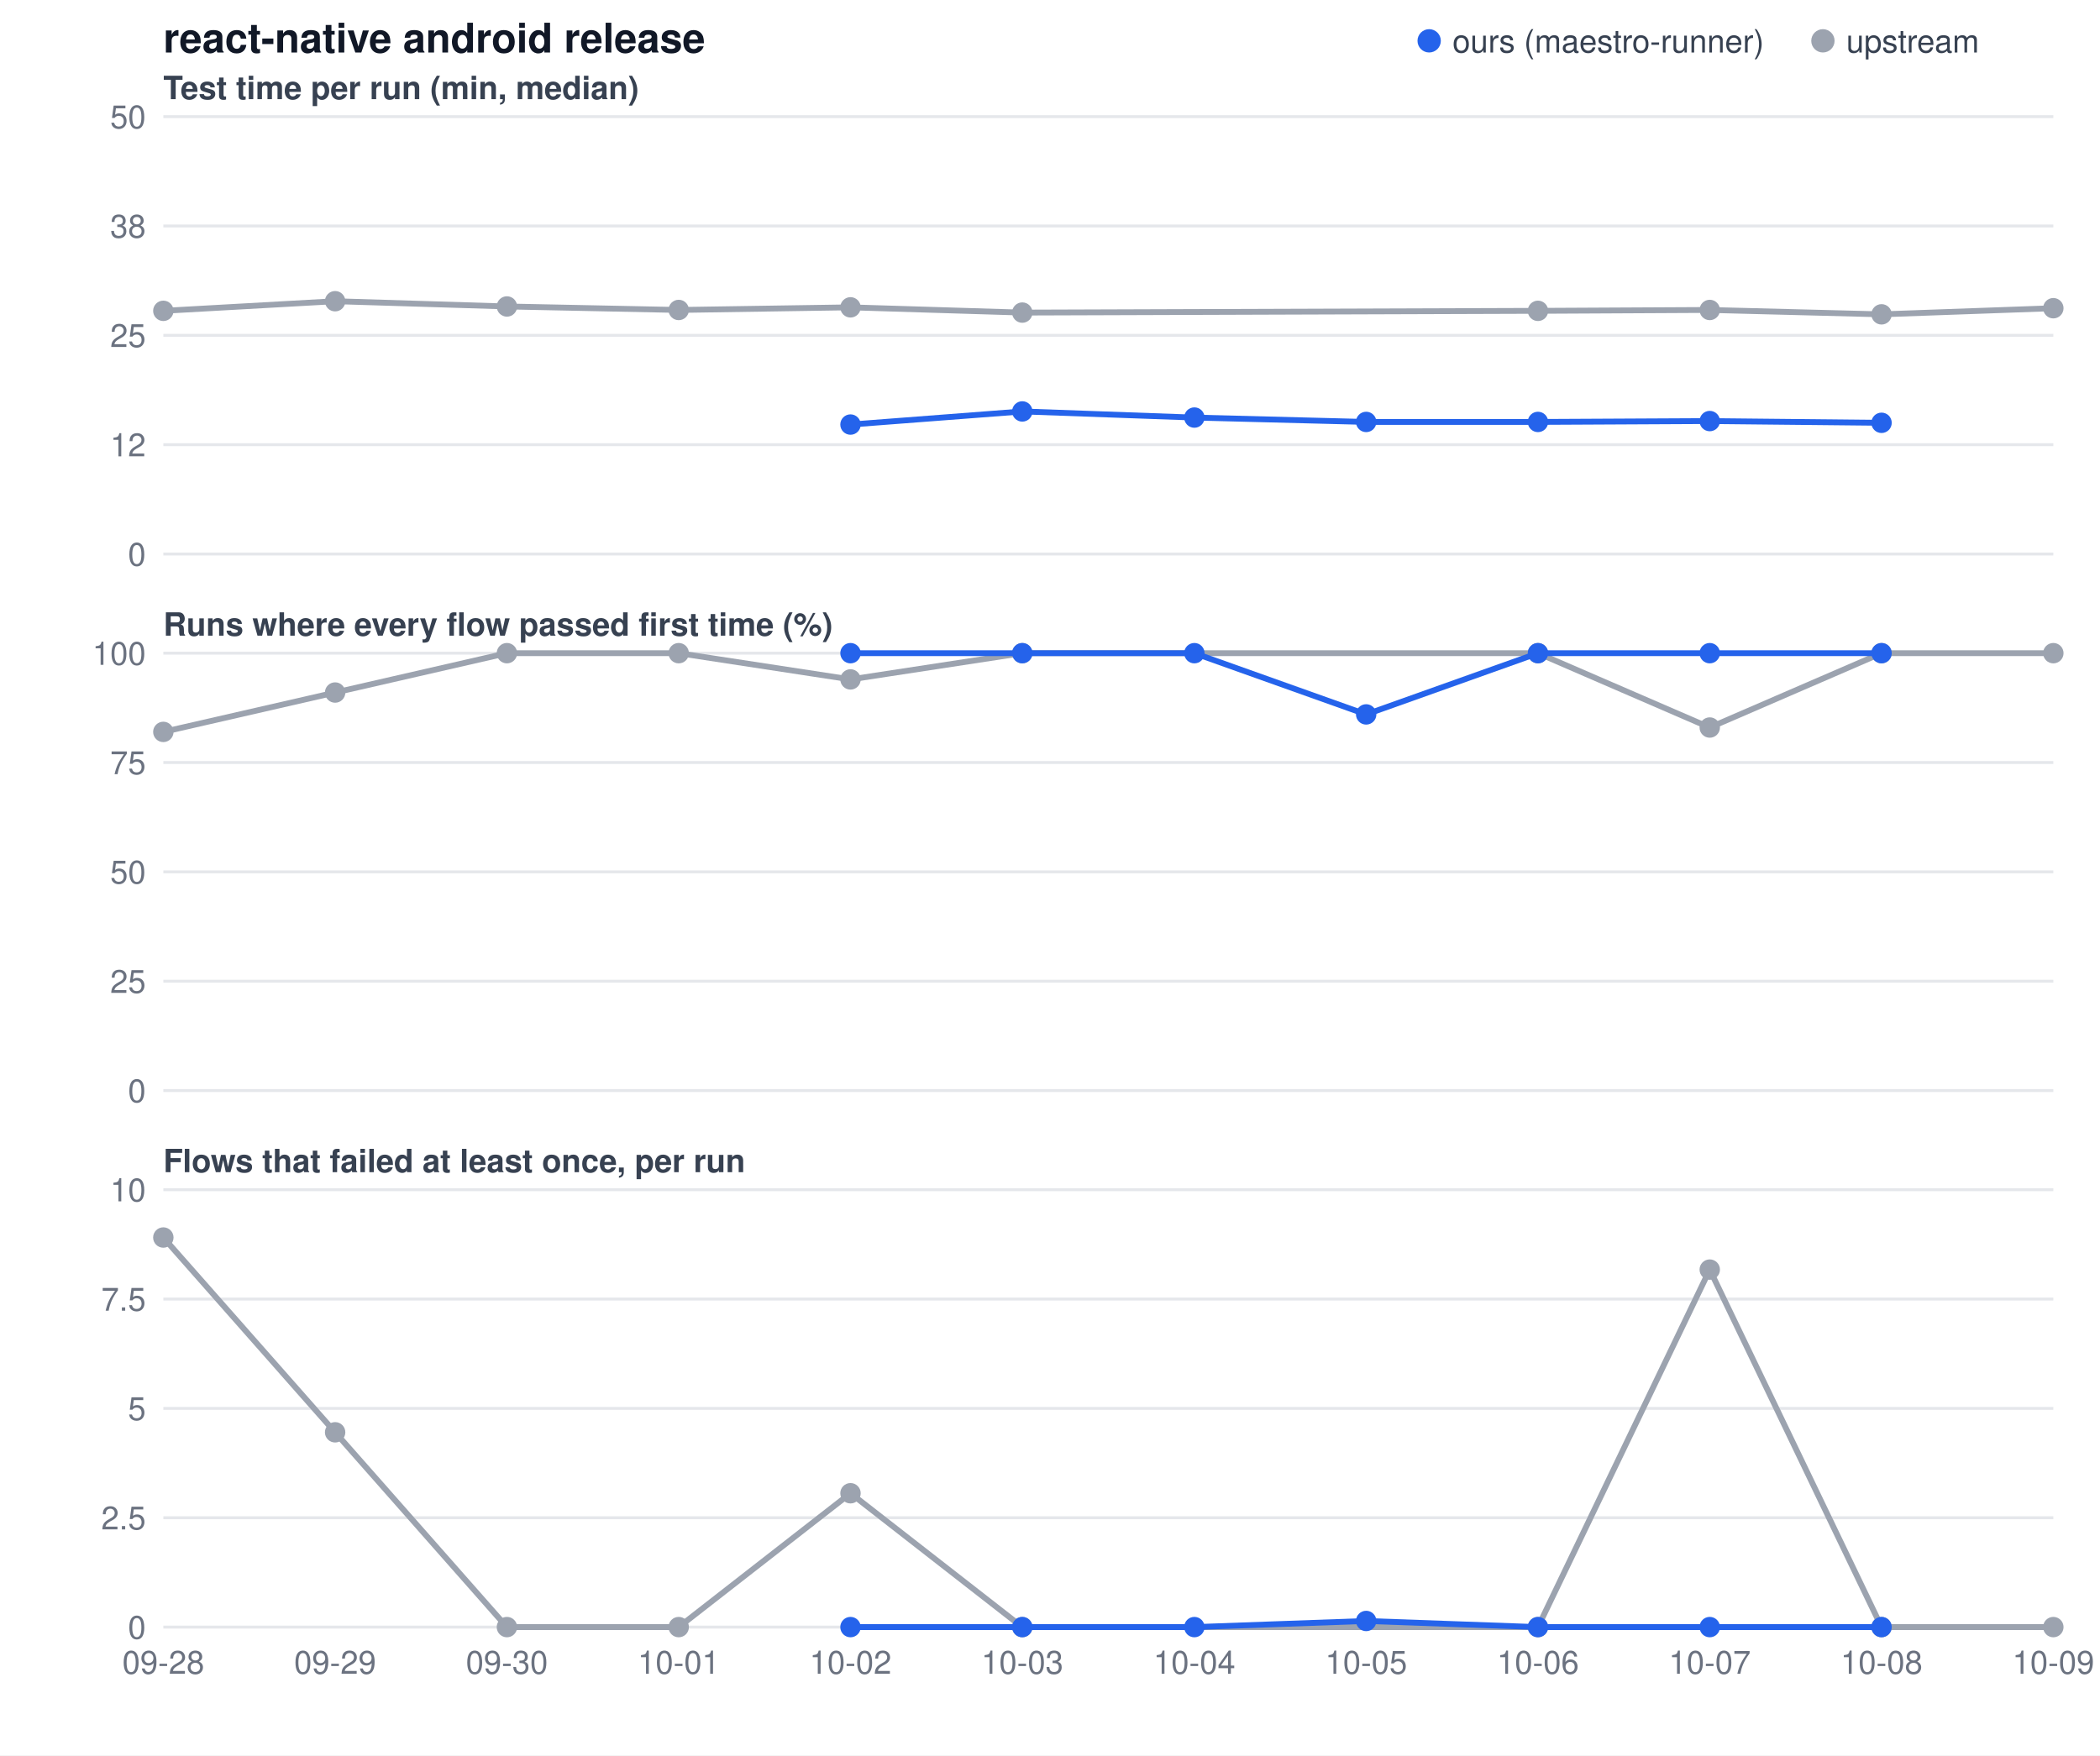
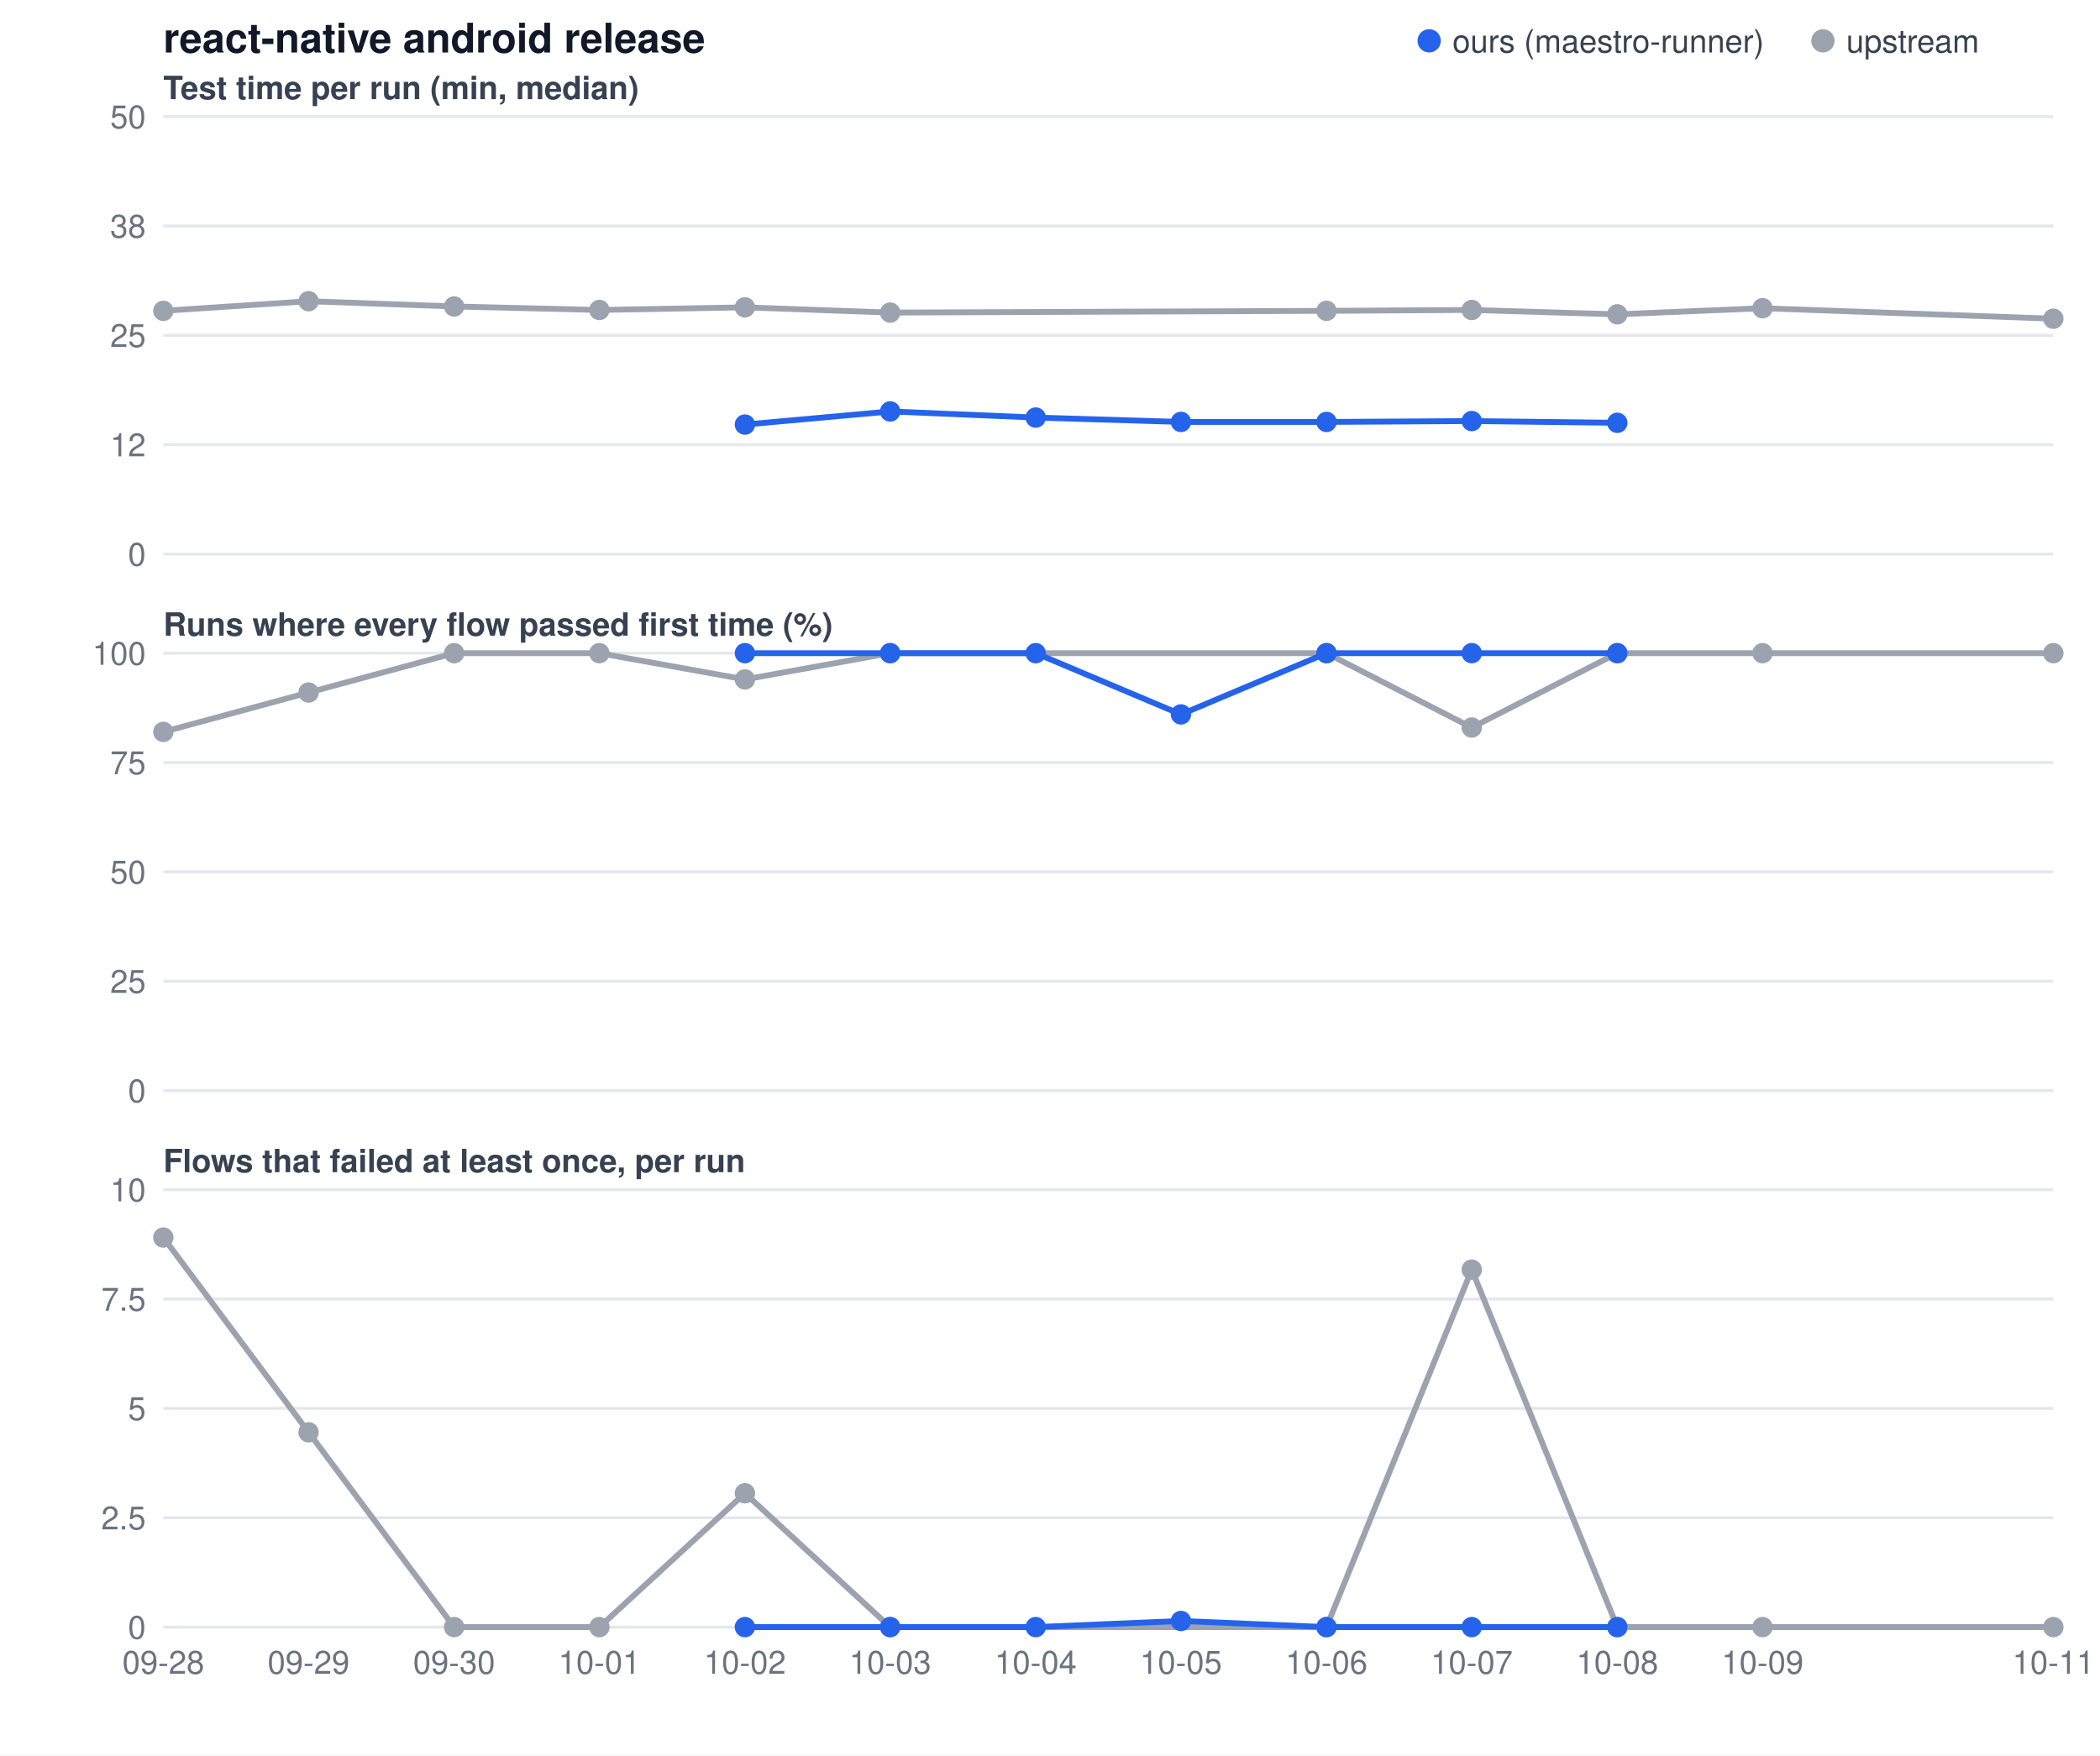
<svg xmlns="http://www.w3.org/2000/svg" width="720" height="602" font-family="-apple-system,Segoe UI,Helvetica,Arial,sans-serif" font-size="11">
  <rect width="100%" height="100%" fill="#ffffff" />
  <text x="56" y="18" font-size="14" font-weight="600" fill="#111827">react-native android release</text>
  <circle cx="490" cy="14" r="4" fill="#2563eb" />
  <text x="498" y="18" fill="#374151">ours (maestro-runner)</text>
  <circle cx="625" cy="14" r="4" fill="#9ca3af" />
  <text x="633" y="18" fill="#374151">upstream</text>
  <text x="56" y="34" fill="#374151" font-weight="600">Test time per run (min, median)</text>
  <line x1="56" x2="704" y1="190.0" y2="190.0" stroke="#e5e7eb" />
  <text x="50" y="194.0" text-anchor="end" fill="#6b7280">0</text>
  <line x1="56" x2="704" y1="152.5" y2="152.5" stroke="#e5e7eb" />
  <text x="50" y="156.5" text-anchor="end" fill="#6b7280">12</text>
  <line x1="56" x2="704" y1="115.0" y2="115.0" stroke="#e5e7eb" />
  <text x="50" y="119.0" text-anchor="end" fill="#6b7280">25</text>
  <line x1="56" x2="704" y1="77.5" y2="77.5" stroke="#e5e7eb" />
  <text x="50" y="81.5" text-anchor="end" fill="#6b7280">38</text>
  <line x1="56" x2="704" y1="40.0" y2="40.0" stroke="#e5e7eb" />
  <text x="50" y="44.0" text-anchor="end" fill="#6b7280">50</text>
-   <polyline fill="none" stroke="#9ca3af" stroke-width="2" points="56.0,106.6 114.9,103.3 173.8,105.1 232.7,106.3 291.6,105.4 350.5,107.2 527.3,106.6 586.2,106.3 645.1,107.8 704.0,105.7" />
+   <polyline fill="none" stroke="#9ca3af" stroke-width="2" points="56.0,106.6 105.8,103.3 155.7,105.1 205.5,106.3 255.4,105.4 305.2,107.2 454.8,106.6 504.6,106.3 554.5,107.8 604.3,105.7 704.0,109.3" />
  <circle cx="56.0" cy="106.6" r="3.5" fill="#9ca3af" />
-   <circle cx="114.9" cy="103.3" r="3.5" fill="#9ca3af" />
-   <circle cx="173.8" cy="105.1" r="3.5" fill="#9ca3af" />
-   <circle cx="232.7" cy="106.3" r="3.5" fill="#9ca3af" />
-   <circle cx="291.6" cy="105.4" r="3.5" fill="#9ca3af" />
-   <circle cx="350.5" cy="107.2" r="3.5" fill="#9ca3af" />
-   <circle cx="527.3" cy="106.6" r="3.5" fill="#9ca3af" />
-   <circle cx="586.2" cy="106.3" r="3.5" fill="#9ca3af" />
-   <circle cx="645.1" cy="107.8" r="3.5" fill="#9ca3af" />
-   <circle cx="704.0" cy="105.7" r="3.5" fill="#9ca3af" />
-   <polyline fill="none" stroke="#2563eb" stroke-width="2" points="291.6,145.6 350.5,141.1 409.5,143.2 468.4,144.7 527.3,144.7 586.2,144.4 645.1,145.0" />
-   <circle cx="291.6" cy="145.6" r="3.5" fill="#2563eb" />
-   <circle cx="350.5" cy="141.1" r="3.5" fill="#2563eb" />
-   <circle cx="409.5" cy="143.2" r="3.5" fill="#2563eb" />
-   <circle cx="468.4" cy="144.7" r="3.5" fill="#2563eb" />
-   <circle cx="527.3" cy="144.7" r="3.5" fill="#2563eb" />
-   <circle cx="586.2" cy="144.4" r="3.5" fill="#2563eb" />
-   <circle cx="645.1" cy="145.0" r="3.5" fill="#2563eb" />
+   <circle cx="105.8" cy="103.3" r="3.5" fill="#9ca3af" />
+   <circle cx="155.7" cy="105.1" r="3.5" fill="#9ca3af" />
+   <circle cx="205.5" cy="106.3" r="3.5" fill="#9ca3af" />
+   <circle cx="255.4" cy="105.4" r="3.5" fill="#9ca3af" />
+   <circle cx="305.2" cy="107.2" r="3.5" fill="#9ca3af" />
+   <circle cx="454.8" cy="106.6" r="3.5" fill="#9ca3af" />
+   <circle cx="504.6" cy="106.3" r="3.5" fill="#9ca3af" />
+   <circle cx="554.5" cy="107.8" r="3.5" fill="#9ca3af" />
+   <circle cx="604.3" cy="105.7" r="3.5" fill="#9ca3af" />
+   <circle cx="704.0" cy="109.3" r="3.5" fill="#9ca3af" />
+   <polyline fill="none" stroke="#2563eb" stroke-width="2" points="255.4,145.6 305.2,141.1 355.1,143.2 404.9,144.7 454.8,144.7 504.6,144.4 554.5,145.0" />
+   <circle cx="255.4" cy="145.6" r="3.5" fill="#2563eb" />
+   <circle cx="305.2" cy="141.1" r="3.5" fill="#2563eb" />
+   <circle cx="355.1" cy="143.2" r="3.5" fill="#2563eb" />
+   <circle cx="404.9" cy="144.7" r="3.5" fill="#2563eb" />
+   <circle cx="454.8" cy="144.7" r="3.5" fill="#2563eb" />
+   <circle cx="504.6" cy="144.4" r="3.5" fill="#2563eb" />
+   <circle cx="554.5" cy="145.0" r="3.5" fill="#2563eb" />
  <text x="56" y="218" fill="#374151" font-weight="600">Runs where every flow passed first time (%)</text>
  <line x1="56" x2="704" y1="374.0" y2="374.0" stroke="#e5e7eb" />
  <text x="50" y="378.0" text-anchor="end" fill="#6b7280">0</text>
  <line x1="56" x2="704" y1="336.5" y2="336.5" stroke="#e5e7eb" />
  <text x="50" y="340.5" text-anchor="end" fill="#6b7280">25</text>
  <line x1="56" x2="704" y1="299.0" y2="299.0" stroke="#e5e7eb" />
  <text x="50" y="303.0" text-anchor="end" fill="#6b7280">50</text>
  <line x1="56" x2="704" y1="261.5" y2="261.5" stroke="#e5e7eb" />
  <text x="50" y="265.5" text-anchor="end" fill="#6b7280">75</text>
  <line x1="56" x2="704" y1="224.0" y2="224.0" stroke="#e5e7eb" />
  <text x="50" y="228.0" text-anchor="end" fill="#6b7280">100</text>
-   <polyline fill="none" stroke="#9ca3af" stroke-width="2" points="56.0,251.0 114.9,237.5 173.8,224.0 232.7,224.0 291.6,233.0 350.5,224.0 527.3,224.0 586.2,249.5 645.1,224.0 704.0,224.0" />
+   <polyline fill="none" stroke="#9ca3af" stroke-width="2" points="56.0,251.0 105.8,237.5 155.7,224.0 205.5,224.0 255.4,233.0 305.2,224.0 454.8,224.0 504.6,249.5 554.5,224.0 604.3,224.0 704.0,224.0" />
  <circle cx="56.0" cy="251.0" r="3.5" fill="#9ca3af" />
-   <circle cx="114.9" cy="237.5" r="3.5" fill="#9ca3af" />
-   <circle cx="173.8" cy="224.0" r="3.5" fill="#9ca3af" />
-   <circle cx="232.7" cy="224.0" r="3.5" fill="#9ca3af" />
-   <circle cx="291.6" cy="233.0" r="3.5" fill="#9ca3af" />
-   <circle cx="350.5" cy="224.0" r="3.5" fill="#9ca3af" />
-   <circle cx="527.3" cy="224.0" r="3.5" fill="#9ca3af" />
-   <circle cx="586.2" cy="249.5" r="3.5" fill="#9ca3af" />
-   <circle cx="645.1" cy="224.0" r="3.5" fill="#9ca3af" />
+   <circle cx="105.8" cy="237.5" r="3.5" fill="#9ca3af" />
+   <circle cx="155.7" cy="224.0" r="3.5" fill="#9ca3af" />
+   <circle cx="205.5" cy="224.0" r="3.5" fill="#9ca3af" />
+   <circle cx="255.4" cy="233.0" r="3.5" fill="#9ca3af" />
+   <circle cx="305.2" cy="224.0" r="3.5" fill="#9ca3af" />
+   <circle cx="454.8" cy="224.0" r="3.5" fill="#9ca3af" />
+   <circle cx="504.6" cy="249.5" r="3.5" fill="#9ca3af" />
+   <circle cx="554.5" cy="224.0" r="3.5" fill="#9ca3af" />
+   <circle cx="604.3" cy="224.0" r="3.5" fill="#9ca3af" />
  <circle cx="704.0" cy="224.0" r="3.5" fill="#9ca3af" />
-   <polyline fill="none" stroke="#2563eb" stroke-width="2" points="291.6,224.0 350.5,224.0 409.5,224.0 468.4,245.0 527.3,224.0 586.2,224.0 645.1,224.0" />
-   <circle cx="291.6" cy="224.0" r="3.5" fill="#2563eb" />
-   <circle cx="350.5" cy="224.0" r="3.5" fill="#2563eb" />
-   <circle cx="409.5" cy="224.0" r="3.5" fill="#2563eb" />
-   <circle cx="468.4" cy="245.0" r="3.5" fill="#2563eb" />
-   <circle cx="527.3" cy="224.0" r="3.5" fill="#2563eb" />
-   <circle cx="586.2" cy="224.0" r="3.5" fill="#2563eb" />
-   <circle cx="645.1" cy="224.0" r="3.5" fill="#2563eb" />
+   <polyline fill="none" stroke="#2563eb" stroke-width="2" points="255.4,224.0 305.2,224.0 355.1,224.0 404.9,245.0 454.8,224.0 504.6,224.0 554.5,224.0" />
+   <circle cx="255.4" cy="224.0" r="3.5" fill="#2563eb" />
+   <circle cx="305.2" cy="224.0" r="3.5" fill="#2563eb" />
+   <circle cx="355.1" cy="224.0" r="3.5" fill="#2563eb" />
+   <circle cx="404.9" cy="245.0" r="3.5" fill="#2563eb" />
+   <circle cx="454.8" cy="224.0" r="3.5" fill="#2563eb" />
+   <circle cx="504.6" cy="224.0" r="3.5" fill="#2563eb" />
+   <circle cx="554.5" cy="224.0" r="3.5" fill="#2563eb" />
  <text x="56" y="402" fill="#374151" font-weight="600">Flows that failed at least once, per run</text>
  <line x1="56" x2="704" y1="558.0" y2="558.0" stroke="#e5e7eb" />
  <text x="50" y="562.0" text-anchor="end" fill="#6b7280">0</text>
  <line x1="56" x2="704" y1="520.5" y2="520.5" stroke="#e5e7eb" />
  <text x="50" y="524.5" text-anchor="end" fill="#6b7280">2.5</text>
  <line x1="56" x2="704" y1="483.0" y2="483.0" stroke="#e5e7eb" />
  <text x="50" y="487.0" text-anchor="end" fill="#6b7280">5</text>
  <line x1="56" x2="704" y1="445.5" y2="445.5" stroke="#e5e7eb" />
  <text x="50" y="449.5" text-anchor="end" fill="#6b7280">7.5</text>
  <line x1="56" x2="704" y1="408.0" y2="408.0" stroke="#e5e7eb" />
  <text x="50" y="412.0" text-anchor="end" fill="#6b7280">10</text>
-   <polyline fill="none" stroke="#9ca3af" stroke-width="2" points="56.0,424.4 114.9,491.2 173.8,558.0 232.7,558.0 291.6,512.1 350.5,558.0 527.3,558.0 586.2,435.4 645.1,558.0 704.0,558.0" />
+   <polyline fill="none" stroke="#9ca3af" stroke-width="2" points="56.0,424.4 105.8,491.2 155.7,558.0 205.5,558.0 255.4,512.1 305.2,558.0 454.8,558.0 504.6,435.4 554.5,558.0 604.3,558.0 704.0,558.0" />
  <circle cx="56.0" cy="424.4" r="3.5" fill="#9ca3af" />
-   <circle cx="114.9" cy="491.2" r="3.5" fill="#9ca3af" />
-   <circle cx="173.8" cy="558.0" r="3.5" fill="#9ca3af" />
-   <circle cx="232.7" cy="558.0" r="3.5" fill="#9ca3af" />
-   <circle cx="291.6" cy="512.1" r="3.5" fill="#9ca3af" />
-   <circle cx="350.5" cy="558.0" r="3.5" fill="#9ca3af" />
-   <circle cx="527.3" cy="558.0" r="3.5" fill="#9ca3af" />
-   <circle cx="586.2" cy="435.4" r="3.5" fill="#9ca3af" />
-   <circle cx="645.1" cy="558.0" r="3.5" fill="#9ca3af" />
+   <circle cx="105.8" cy="491.2" r="3.5" fill="#9ca3af" />
+   <circle cx="155.7" cy="558.0" r="3.5" fill="#9ca3af" />
+   <circle cx="205.5" cy="558.0" r="3.5" fill="#9ca3af" />
+   <circle cx="255.4" cy="512.1" r="3.5" fill="#9ca3af" />
+   <circle cx="305.2" cy="558.0" r="3.5" fill="#9ca3af" />
+   <circle cx="454.8" cy="558.0" r="3.5" fill="#9ca3af" />
+   <circle cx="504.6" cy="435.4" r="3.5" fill="#9ca3af" />
+   <circle cx="554.5" cy="558.0" r="3.5" fill="#9ca3af" />
+   <circle cx="604.3" cy="558.0" r="3.5" fill="#9ca3af" />
  <circle cx="704.0" cy="558.0" r="3.5" fill="#9ca3af" />
-   <polyline fill="none" stroke="#2563eb" stroke-width="2" points="291.6,558.0 350.5,558.0 409.5,558.0 468.4,555.9 527.3,558.0 586.2,558.0 645.1,558.0" />
-   <circle cx="291.6" cy="558.0" r="3.5" fill="#2563eb" />
-   <circle cx="350.5" cy="558.0" r="3.5" fill="#2563eb" />
-   <circle cx="409.5" cy="558.0" r="3.5" fill="#2563eb" />
-   <circle cx="468.4" cy="555.9" r="3.5" fill="#2563eb" />
-   <circle cx="527.3" cy="558.0" r="3.5" fill="#2563eb" />
-   <circle cx="586.2" cy="558.0" r="3.5" fill="#2563eb" />
-   <circle cx="645.1" cy="558.0" r="3.5" fill="#2563eb" />
+   <polyline fill="none" stroke="#2563eb" stroke-width="2" points="255.4,558.0 305.2,558.0 355.1,558.0 404.9,555.9 454.8,558.0 504.6,558.0 554.5,558.0" />
+   <circle cx="255.4" cy="558.0" r="3.5" fill="#2563eb" />
+   <circle cx="305.2" cy="558.0" r="3.5" fill="#2563eb" />
+   <circle cx="355.1" cy="558.0" r="3.5" fill="#2563eb" />
+   <circle cx="404.9" cy="555.9" r="3.5" fill="#2563eb" />
+   <circle cx="454.8" cy="558.0" r="3.5" fill="#2563eb" />
+   <circle cx="504.6" cy="558.0" r="3.5" fill="#2563eb" />
+   <circle cx="554.5" cy="558.0" r="3.5" fill="#2563eb" />
  <text x="56.0" y="574" text-anchor="middle" fill="#6b7280">09-28</text>
-   <text x="114.9" y="574" text-anchor="middle" fill="#6b7280">09-29</text>
-   <text x="173.8" y="574" text-anchor="middle" fill="#6b7280">09-30</text>
-   <text x="232.7" y="574" text-anchor="middle" fill="#6b7280">10-01</text>
-   <text x="291.6" y="574" text-anchor="middle" fill="#6b7280">10-02</text>
-   <text x="350.5" y="574" text-anchor="middle" fill="#6b7280">10-03</text>
-   <text x="409.5" y="574" text-anchor="middle" fill="#6b7280">10-04</text>
-   <text x="468.4" y="574" text-anchor="middle" fill="#6b7280">10-05</text>
-   <text x="527.3" y="574" text-anchor="middle" fill="#6b7280">10-06</text>
-   <text x="586.2" y="574" text-anchor="middle" fill="#6b7280">10-07</text>
-   <text x="645.1" y="574" text-anchor="middle" fill="#6b7280">10-08</text>
-   <text x="704.0" y="574" text-anchor="middle" fill="#6b7280">10-09</text>
+   <text x="105.8" y="574" text-anchor="middle" fill="#6b7280">09-29</text>
+   <text x="155.7" y="574" text-anchor="middle" fill="#6b7280">09-30</text>
+   <text x="205.5" y="574" text-anchor="middle" fill="#6b7280">10-01</text>
+   <text x="255.4" y="574" text-anchor="middle" fill="#6b7280">10-02</text>
+   <text x="305.2" y="574" text-anchor="middle" fill="#6b7280">10-03</text>
+   <text x="355.1" y="574" text-anchor="middle" fill="#6b7280">10-04</text>
+   <text x="404.9" y="574" text-anchor="middle" fill="#6b7280">10-05</text>
+   <text x="454.8" y="574" text-anchor="middle" fill="#6b7280">10-06</text>
+   <text x="504.6" y="574" text-anchor="middle" fill="#6b7280">10-07</text>
+   <text x="554.5" y="574" text-anchor="middle" fill="#6b7280">10-08</text>
+   <text x="604.3" y="574" text-anchor="middle" fill="#6b7280">10-09</text>
+   <text x="704.0" y="574" text-anchor="middle" fill="#6b7280">10-11</text>
</svg>
